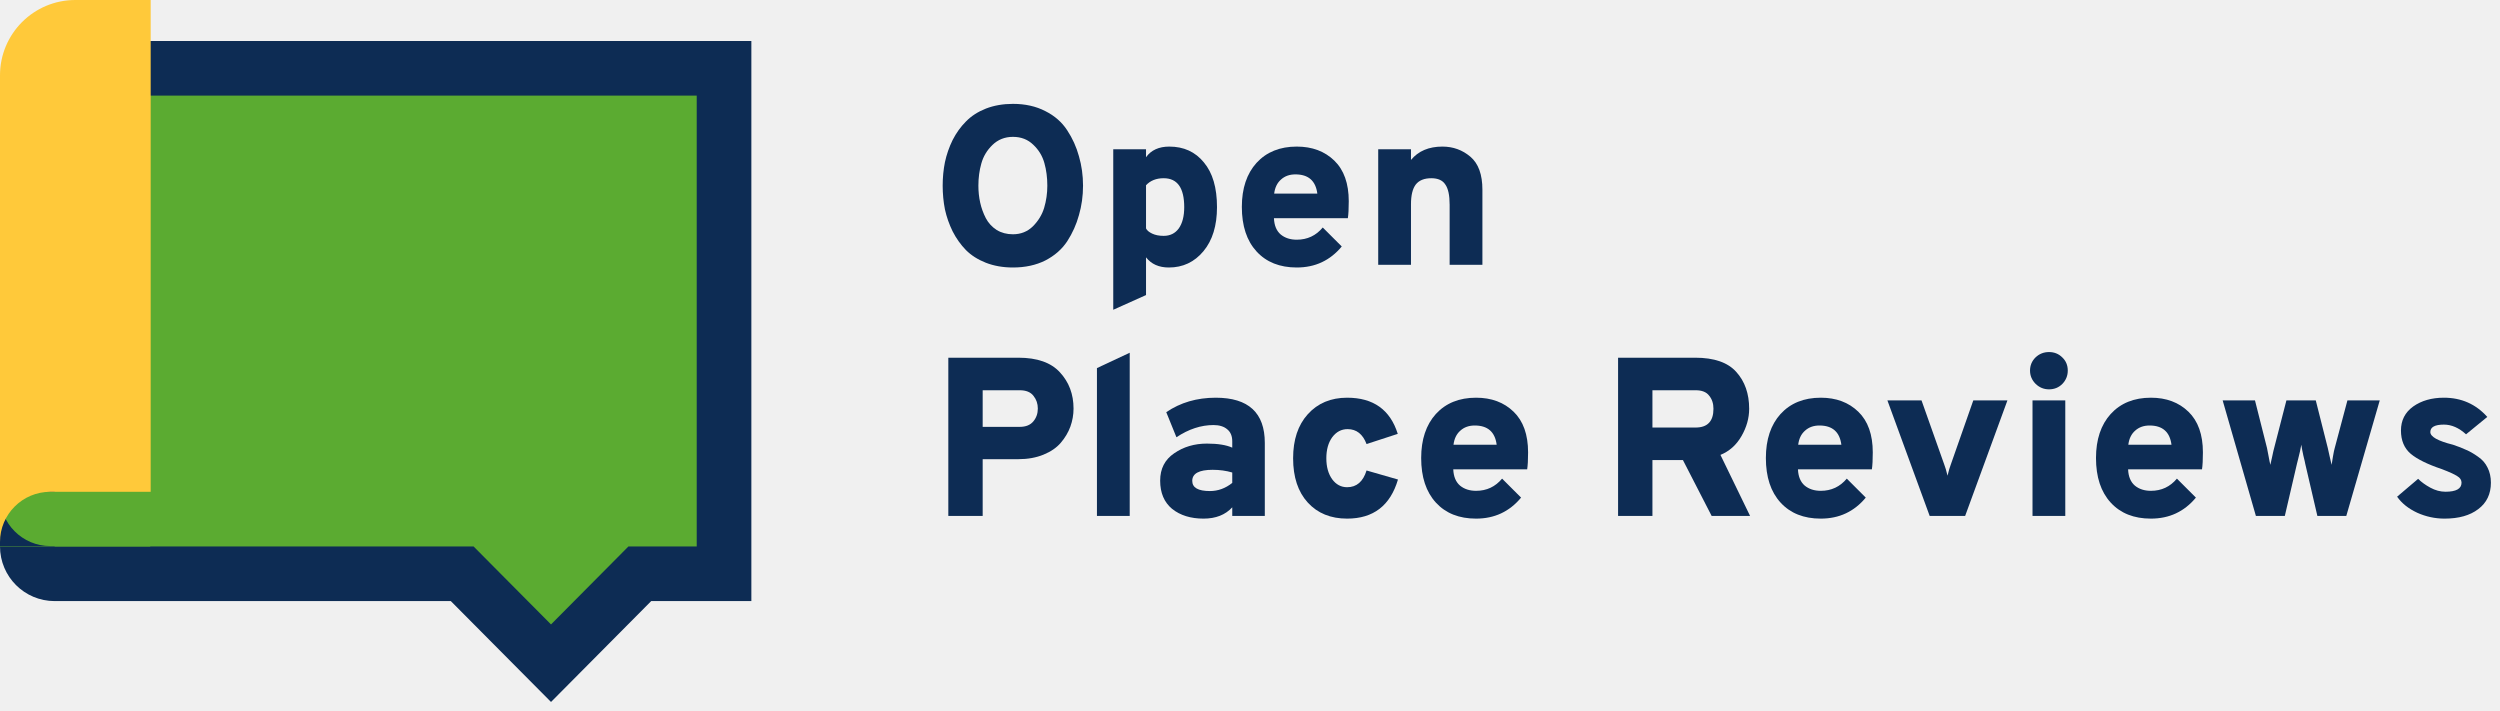
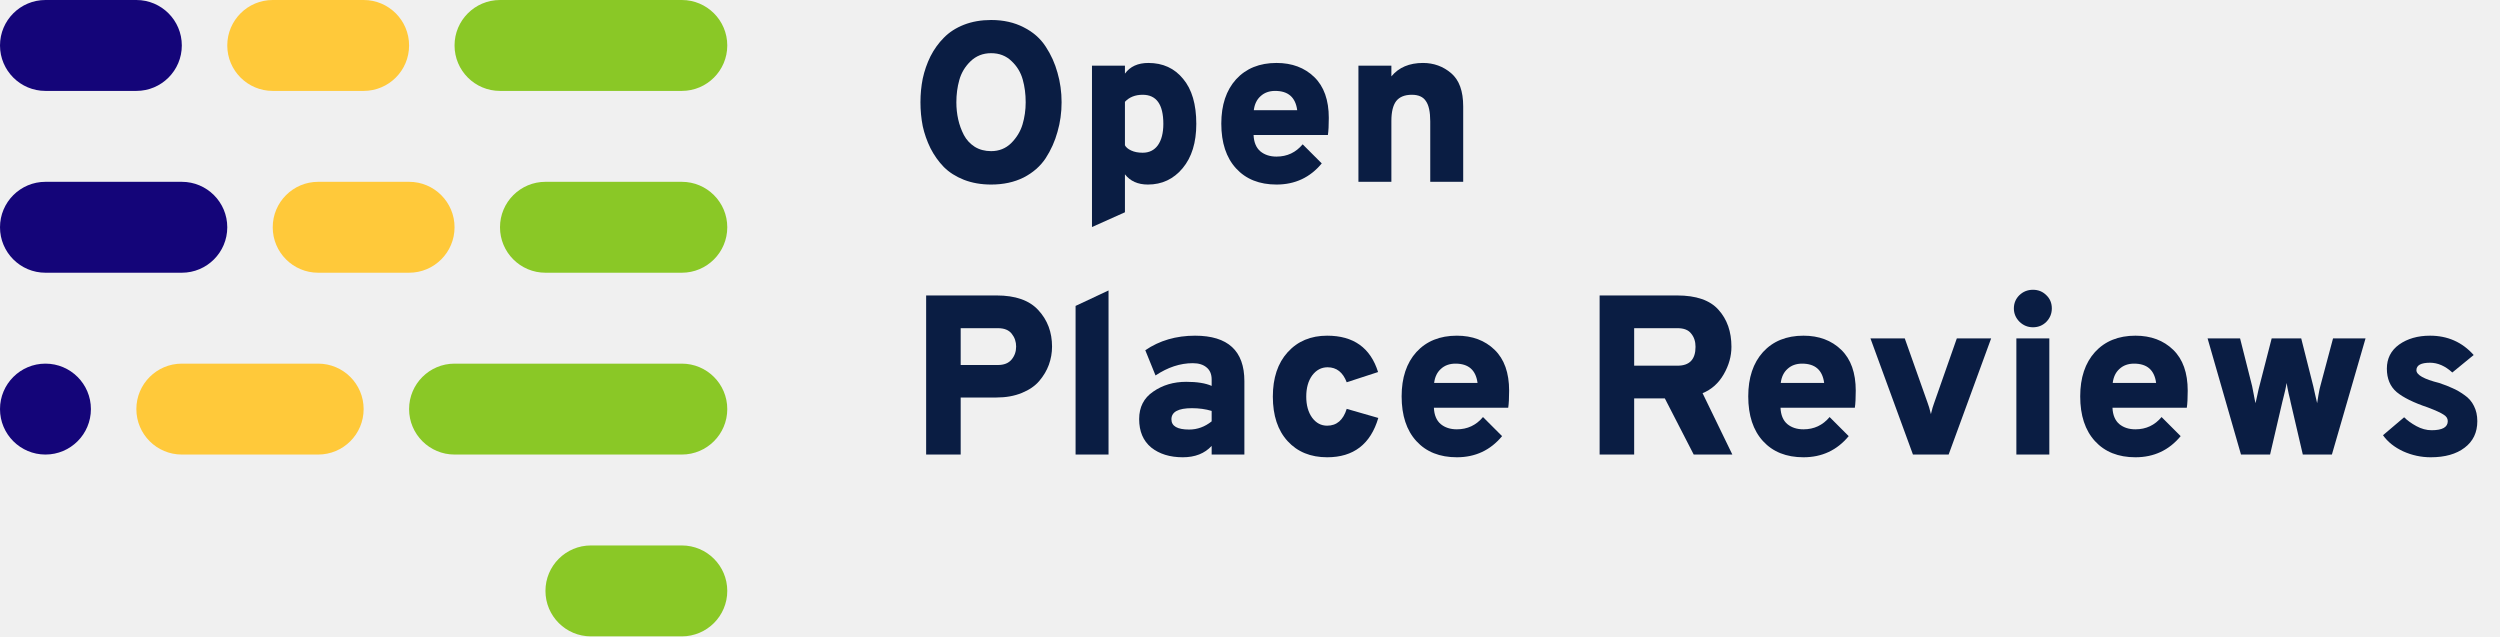
- <svg xmlns="http://www.w3.org/2000/svg" width="183" height="52" viewBox="0 0 183 52" fill="none">
-   <path d="M6 5H53V42H47.667H46.834L46.248 42.591L40.334 48.546L34.419 42.591L33.833 42H33H4C2.896 42 2 41.105 2 40V9C2 6.791 3.791 5 6 5Z" fill="#5BAB31" stroke="#0D2C54" stroke-width="4" />
-   <path d="M0 36H11V40H0V36Z" fill="#5BAB31" />
-   <path d="M0 36.294V39.971H3.677C1.646 39.971 0 38.325 0 36.294Z" fill="#0D2C54" />
-   <path d="M5.515 0H11.03V36H3.677C1.646 36 0 37.646 0 39.676V5.515C0 2.469 2.469 0 5.515 0Z" fill="#FFC93A" />
-   <path d="M74.149 19.581C73.421 19.581 72.759 19.465 72.164 19.233C71.579 19.002 71.094 18.693 70.708 18.307C70.322 17.91 69.996 17.452 69.732 16.934C69.478 16.415 69.29 15.88 69.169 15.329C69.059 14.767 69.004 14.188 69.004 13.592C69.004 12.996 69.059 12.423 69.169 11.871C69.29 11.309 69.478 10.768 69.732 10.25C69.996 9.732 70.322 9.279 70.708 8.893C71.094 8.496 71.579 8.182 72.164 7.95C72.759 7.719 73.421 7.603 74.149 7.603C75.042 7.603 75.831 7.779 76.515 8.132C77.199 8.474 77.734 8.943 78.12 9.539C78.506 10.123 78.792 10.757 78.98 11.441C79.178 12.125 79.278 12.842 79.278 13.592C79.278 14.342 79.178 15.059 78.98 15.743C78.792 16.427 78.506 17.066 78.12 17.662C77.734 18.246 77.199 18.715 76.515 19.068C75.831 19.41 75.042 19.581 74.149 19.581ZM74.149 17.149C74.722 17.149 75.208 16.956 75.605 16.57C76.002 16.173 76.278 15.721 76.432 15.213C76.587 14.695 76.664 14.154 76.664 13.592C76.664 12.996 76.592 12.445 76.449 11.938C76.305 11.419 76.035 10.972 75.638 10.597C75.241 10.211 74.745 10.018 74.149 10.018C73.553 10.018 73.052 10.217 72.644 10.614C72.246 11 71.976 11.452 71.833 11.971C71.689 12.478 71.618 13.018 71.618 13.592C71.618 14.022 71.662 14.436 71.75 14.833C71.838 15.23 71.976 15.61 72.164 15.974C72.351 16.327 72.616 16.614 72.958 16.835C73.3 17.044 73.697 17.149 74.149 17.149Z" fill="#0D2C54" />
-   <path d="M85.56 19.581C84.832 19.581 84.275 19.333 83.889 18.836V21.599L81.49 22.675V10.928H83.889V11.507C84.264 10.989 84.832 10.73 85.593 10.73C86.652 10.73 87.496 11.116 88.124 11.888C88.764 12.649 89.084 13.741 89.084 15.164C89.084 16.52 88.753 17.596 88.091 18.39C87.429 19.184 86.586 19.581 85.56 19.581ZM85.179 17.265C85.654 17.265 86.023 17.083 86.288 16.719C86.553 16.344 86.685 15.825 86.685 15.164C86.685 13.752 86.183 13.046 85.179 13.046C84.639 13.046 84.209 13.217 83.889 13.559V16.719C83.955 16.862 84.104 16.989 84.336 17.099C84.567 17.21 84.849 17.265 85.179 17.265Z" fill="#0D2C54" />
-   <path d="M94.924 19.581C93.677 19.581 92.696 19.189 91.979 18.406C91.262 17.623 90.903 16.537 90.903 15.147C90.903 13.79 91.262 12.715 91.979 11.921C92.707 11.127 93.688 10.73 94.924 10.73C96.049 10.73 96.964 11.072 97.67 11.755C98.376 12.439 98.729 13.432 98.729 14.733C98.729 15.274 98.707 15.688 98.663 15.974H93.253C93.275 16.504 93.44 16.901 93.749 17.165C94.058 17.419 94.449 17.546 94.924 17.546C95.696 17.546 96.33 17.248 96.826 16.653L98.216 18.042C97.367 19.068 96.269 19.581 94.924 19.581ZM93.269 14.171H96.429C96.308 13.233 95.773 12.765 94.824 12.765C94.394 12.765 94.041 12.892 93.766 13.145C93.49 13.388 93.324 13.73 93.269 14.171Z" fill="#0D2C54" />
-   <path d="M106.113 19.382V14.982C106.113 14.298 106.009 13.807 105.799 13.509C105.601 13.2 105.259 13.046 104.773 13.046C104.255 13.046 103.874 13.2 103.632 13.509C103.4 13.818 103.284 14.298 103.284 14.948V19.382H100.885V10.928H103.284V11.706C103.825 11.055 104.591 10.73 105.584 10.73C106.367 10.73 107.051 10.978 107.635 11.474C108.22 11.971 108.512 12.776 108.512 13.89V19.382H106.113Z" fill="#0D2C54" />
-   <path d="M69.417 37.765V26.184H74.546C75.925 26.184 76.939 26.542 77.59 27.259C78.252 27.976 78.583 28.858 78.583 29.906C78.583 30.358 78.506 30.8 78.351 31.23C78.197 31.649 77.965 32.04 77.656 32.404C77.347 32.768 76.923 33.061 76.382 33.281C75.842 33.502 75.23 33.612 74.546 33.612H71.932V37.765H69.417ZM74.645 31.246C75.087 31.246 75.417 31.114 75.638 30.849C75.859 30.585 75.969 30.27 75.969 29.906C75.969 29.553 75.864 29.244 75.654 28.98C75.445 28.704 75.109 28.566 74.645 28.566H71.932V31.246H74.645Z" fill="#0D2C54" />
-   <path d="M80.296 37.765V26.945L82.695 25.82V37.765H80.296Z" fill="#0D2C54" />
-   <path d="M90.201 37.765V37.136C89.694 37.688 88.993 37.963 88.1 37.963C87.163 37.963 86.396 37.726 85.8 37.252C85.216 36.767 84.924 36.077 84.924 35.184C84.924 34.312 85.266 33.645 85.949 33.182C86.633 32.708 87.433 32.471 88.348 32.471C89.142 32.471 89.76 32.57 90.201 32.768V32.305C90.201 31.919 90.08 31.627 89.837 31.428C89.595 31.219 89.258 31.114 88.828 31.114C87.913 31.114 87.008 31.412 86.115 32.007L85.37 30.171C86.407 29.465 87.615 29.112 88.993 29.112C91.387 29.112 92.584 30.215 92.584 32.421V37.765H90.201ZM88.563 35.945C89.159 35.945 89.705 35.746 90.201 35.349V34.588C89.76 34.456 89.28 34.39 88.762 34.39C87.769 34.39 87.273 34.66 87.273 35.2C87.273 35.697 87.703 35.945 88.563 35.945Z" fill="#0D2C54" />
-   <path d="M98.61 37.963C97.407 37.963 96.448 37.572 95.731 36.789C95.014 36.005 94.656 34.925 94.656 33.546C94.656 32.189 95.014 31.114 95.731 30.32C96.459 29.515 97.418 29.112 98.61 29.112C100.529 29.112 101.764 29.994 102.316 31.759L100.032 32.504C99.757 31.776 99.293 31.412 98.643 31.412C98.191 31.412 97.816 31.61 97.518 32.007C97.231 32.404 97.088 32.917 97.088 33.546C97.088 34.175 97.231 34.688 97.518 35.085C97.805 35.471 98.168 35.664 98.61 35.664C99.305 35.664 99.779 35.255 100.032 34.439L102.332 35.101C101.77 37.009 100.529 37.963 98.61 37.963Z" fill="#0D2C54" />
-   <path d="M108.05 37.963C106.804 37.963 105.822 37.572 105.106 36.789C104.389 36.005 104.03 34.919 104.03 33.529C104.03 32.173 104.389 31.097 105.106 30.303C105.833 29.509 106.815 29.112 108.05 29.112C109.175 29.112 110.091 29.454 110.797 30.138C111.503 30.822 111.856 31.814 111.856 33.116C111.856 33.656 111.833 34.07 111.789 34.357H106.379C106.401 34.886 106.567 35.283 106.876 35.548C107.185 35.801 107.576 35.928 108.05 35.928C108.822 35.928 109.457 35.63 109.953 35.035L111.343 36.425C110.493 37.45 109.396 37.963 108.05 37.963ZM106.396 32.553H109.556C109.435 31.616 108.9 31.147 107.951 31.147C107.521 31.147 107.168 31.274 106.892 31.528C106.617 31.77 106.451 32.112 106.396 32.553Z" fill="#0D2C54" />
-   <path d="M118.443 37.765V26.184H124.084C125.474 26.184 126.478 26.531 127.096 27.226C127.724 27.921 128.039 28.82 128.039 29.923C128.039 30.607 127.851 31.274 127.476 31.925C127.101 32.575 126.588 33.033 125.937 33.298L128.105 37.765H125.292L123.191 33.678H120.958V37.765H118.443ZM120.958 31.296H124.118C124.989 31.296 125.425 30.838 125.425 29.923C125.425 29.537 125.32 29.217 125.11 28.963C124.912 28.698 124.581 28.566 124.118 28.566H120.958V31.296Z" fill="#0D2C54" />
-   <path d="M133.282 37.963C132.036 37.963 131.054 37.572 130.337 36.789C129.62 36.005 129.262 34.919 129.262 33.529C129.262 32.173 129.62 31.097 130.337 30.303C131.065 29.509 132.047 29.112 133.282 29.112C134.407 29.112 135.323 29.454 136.028 30.138C136.734 30.822 137.087 31.814 137.087 33.116C137.087 33.656 137.065 34.07 137.021 34.357H131.611C131.633 34.886 131.799 35.283 132.107 35.548C132.416 35.801 132.808 35.928 133.282 35.928C134.054 35.928 134.688 35.63 135.185 35.035L136.574 36.425C135.725 37.45 134.628 37.963 133.282 37.963ZM131.628 32.553H134.788C134.666 31.616 134.131 31.147 133.183 31.147C132.753 31.147 132.4 31.274 132.124 31.528C131.848 31.77 131.683 32.112 131.628 32.553Z" fill="#0D2C54" />
-   <path d="M141.252 37.765L138.158 29.311H140.656L142.327 34.026C142.394 34.191 142.471 34.456 142.559 34.82C142.647 34.456 142.724 34.191 142.791 34.026L144.445 29.311H146.943L143.849 37.765H141.252Z" fill="#0D2C54" />
-   <path d="M149.988 28.5C149.613 28.5 149.288 28.368 149.012 28.103C148.736 27.827 148.598 27.502 148.598 27.127C148.598 26.752 148.731 26.432 148.996 26.167C149.271 25.903 149.602 25.77 149.988 25.77C150.374 25.77 150.7 25.903 150.964 26.167C151.229 26.421 151.361 26.741 151.361 27.127C151.361 27.502 151.229 27.827 150.964 28.103C150.7 28.368 150.374 28.5 149.988 28.5ZM148.78 37.765V29.311H151.179V37.765H148.78Z" fill="#0D2C54" />
-   <path d="M157.448 37.963C156.201 37.963 155.22 37.572 154.503 36.789C153.786 36.005 153.427 34.919 153.427 33.529C153.427 32.173 153.786 31.097 154.503 30.303C155.231 29.509 156.212 29.112 157.448 29.112C158.573 29.112 159.488 29.454 160.194 30.138C160.9 30.822 161.253 31.814 161.253 33.116C161.253 33.656 161.231 34.07 161.186 34.357H155.777C155.799 34.886 155.964 35.283 156.273 35.548C156.582 35.801 156.973 35.928 157.448 35.928C158.22 35.928 158.854 35.63 159.35 35.035L160.74 36.425C159.891 37.45 158.793 37.963 157.448 37.963ZM155.793 32.553H158.953C158.832 31.616 158.297 31.147 157.348 31.147C156.918 31.147 156.565 31.274 156.289 31.528C156.014 31.77 155.848 32.112 155.793 32.553Z" fill="#0D2C54" />
-   <path d="M165.131 37.765L162.699 29.311H165.065L165.942 32.785C165.964 32.873 166.002 33.072 166.058 33.38C166.113 33.689 166.157 33.904 166.19 34.026C166.212 33.949 166.256 33.75 166.322 33.43C166.388 33.11 166.438 32.895 166.471 32.785L167.365 29.311H169.515L170.392 32.785C170.414 32.873 170.458 33.072 170.524 33.38C170.591 33.689 170.64 33.904 170.673 34.026C170.695 33.926 170.729 33.722 170.773 33.414C170.828 33.094 170.872 32.884 170.905 32.785L171.831 29.311H174.197L171.749 37.765H169.631L168.738 33.926C168.738 33.893 168.694 33.7 168.605 33.347C168.528 32.995 168.479 32.73 168.456 32.553C168.434 32.686 168.401 32.851 168.357 33.05C168.313 33.237 168.269 33.419 168.225 33.596C168.181 33.772 168.153 33.882 168.142 33.926L167.249 37.765H165.131Z" fill="#0D2C54" />
-   <path d="M178.943 37.963C178.248 37.963 177.581 37.82 176.941 37.533C176.301 37.235 175.81 36.844 175.468 36.358L177.007 35.051C177.239 35.283 177.536 35.498 177.9 35.697C178.264 35.895 178.634 35.995 179.009 35.995C179.792 35.995 180.184 35.774 180.184 35.333C180.184 35.134 180.079 34.974 179.869 34.853C179.671 34.721 179.296 34.55 178.744 34.34C177.696 33.987 176.935 33.612 176.461 33.215C175.987 32.807 175.75 32.239 175.75 31.511C175.75 30.772 176.048 30.188 176.643 29.757C177.25 29.327 178 29.112 178.893 29.112C180.173 29.112 181.231 29.581 182.07 30.518L180.514 31.792C179.996 31.318 179.456 31.081 178.893 31.081C178.231 31.081 177.9 31.263 177.9 31.627C177.9 31.969 178.452 32.278 179.555 32.553C179.952 32.686 180.277 32.812 180.531 32.934C180.796 33.044 181.082 33.21 181.391 33.43C181.7 33.64 181.932 33.904 182.086 34.224C182.252 34.544 182.334 34.914 182.334 35.333C182.334 36.16 182.025 36.805 181.408 37.268C180.801 37.732 179.979 37.963 178.943 37.963Z" fill="#0D2C54" />
+ <svg xmlns="http://www.w3.org/2000/svg" width="275" height="70" viewBox="0 0 275 70" fill="none">
+   <g clip-path="url(#clip0)">
+     <rect width="20" height="10" rx="5" transform="matrix(-1 0 0 1 80 60)" fill="#8AC826" />
+     <rect width="20" height="10" rx="5" fill="#140579" />
+     <rect x="25" width="20" height="10" rx="5" fill="#FFC93A" />
+     <rect x="50" width="30" height="10" rx="5" fill="#8AC826" />
+     <rect width="25" height="10" rx="5" transform="matrix(-1 0 0 1 80 20)" fill="#8AC826" />
+     <rect width="20" height="10" rx="5" transform="matrix(-1 0 0 1 50 20)" fill="#FFC93A" />
+     <rect width="25" height="10" rx="5" transform="matrix(-1 0 0 1 25 20)" fill="#140579" />
+     <rect width="35" height="10" rx="5" transform="matrix(-1 0 0 1 80 40)" fill="#8AC826" />
+     <rect width="25" height="10" rx="5" transform="matrix(-1 0 0 1 40 40)" fill="#FFC93A" />
+     <rect width="10" height="10" rx="5" transform="matrix(-1 0 0 1 10 40)" fill="#140579" />
+     <path d="M109.025 20.3C107.925 20.3 106.925 20.125 106.025 19.775C105.142 19.425 104.408 18.958 103.825 18.375C103.242 17.775 102.75 17.083 102.35 16.3C101.967 15.517 101.683 14.708 101.5 13.875C101.333 13.025 101.25 12.15 101.25 11.25C101.25 10.35 101.333 9.483 101.5 8.65C101.683 7.8 101.967 6.983 102.35 6.2C102.75 5.417 103.242 4.733 103.825 4.15C104.408 3.55 105.142 3.075 106.025 2.725C106.925 2.375 107.925 2.2 109.025 2.2C110.375 2.2 111.567 2.467 112.6 3C113.633 3.517 114.442 4.225 115.025 5.125C115.608 6.008 116.042 6.967 116.325 8C116.625 9.033 116.775 10.117 116.775 11.25C116.775 12.383 116.625 13.467 116.325 14.5C116.042 15.533 115.608 16.5 115.025 17.4C114.442 18.283 113.633 18.992 112.6 19.525C111.567 20.042 110.375 20.3 109.025 20.3ZM109.025 16.625C109.892 16.625 110.625 16.333 111.225 15.75C111.825 15.15 112.242 14.467 112.475 13.7C112.708 12.917 112.825 12.1 112.825 11.25C112.825 10.35 112.717 9.517 112.5 8.75C112.283 7.967 111.875 7.292 111.275 6.725C110.675 6.142 109.925 5.85 109.025 5.85C108.125 5.85 107.367 6.15 106.75 6.75C106.15 7.333 105.742 8.017 105.525 8.8C105.308 9.567 105.2 10.383 105.2 11.25C105.2 11.9 105.267 12.525 105.4 13.125C105.533 13.725 105.742 14.3 106.025 14.85C106.308 15.383 106.708 15.817 107.225 16.15C107.742 16.467 108.342 16.625 109.025 16.625Z" fill="#0A1D43" />
+     <path d="M126.268 20.3C125.168 20.3 124.326 19.925 123.743 19.175V23.35L120.118 24.975V7.225H123.743V8.1C124.31 7.317 125.168 6.925 126.318 6.925C127.918 6.925 129.193 7.508 130.143 8.675C131.11 9.825 131.593 11.475 131.593 13.625C131.593 15.675 131.093 17.3 130.093 18.5C129.093 19.7 127.818 20.3 126.268 20.3ZM125.693 16.8C126.41 16.8 126.968 16.525 127.368 15.975C127.768 15.408 127.968 14.625 127.968 13.625C127.968 11.492 127.21 10.425 125.693 10.425C124.876 10.425 124.226 10.683 123.743 11.2V15.975C123.843 16.192 124.068 16.383 124.418 16.55C124.768 16.717 125.193 16.8 125.693 16.8Z" fill="#0A1D43" />
+     <path d="M140.418 20.3C138.534 20.3 137.051 19.708 135.968 18.525C134.884 17.342 134.343 15.7 134.343 13.6C134.343 11.55 134.884 9.925 135.968 8.725C137.068 7.525 138.551 6.925 140.418 6.925C142.118 6.925 143.501 7.442 144.568 8.475C145.634 9.508 146.168 11.008 146.168 12.975C146.168 13.792 146.134 14.417 146.068 14.85H137.893C137.926 15.65 138.176 16.25 138.643 16.65C139.109 17.033 139.701 17.225 140.418 17.225C141.584 17.225 142.543 16.775 143.293 15.875L145.393 17.975C144.109 19.525 142.451 20.3 140.418 20.3ZM137.918 12.125H142.693C142.509 10.708 141.701 10 140.268 10C139.618 10 139.084 10.192 138.668 10.575C138.251 10.942 138.001 11.458 137.918 12.125Z" fill="#0A1D43" />
+     <path d="M157.327 20V13.35C157.327 12.317 157.168 11.575 156.852 11.125C156.552 10.658 156.035 10.425 155.302 10.425C154.518 10.425 153.943 10.658 153.577 11.125C153.227 11.592 153.052 12.317 153.052 13.3V20H149.427V7.225H153.052V8.4C153.868 7.417 155.027 6.925 156.527 6.925C157.71 6.925 158.743 7.3 159.627 8.05C160.51 8.8 160.952 10.017 160.952 11.7V20H157.327Z" fill="#0A1D43" />
+     <path d="M101.875 50V32.5H109.625C111.708 32.5 113.242 33.042 114.225 34.125C115.225 35.208 115.725 36.542 115.725 38.125C115.725 38.808 115.608 39.475 115.375 40.125C115.142 40.758 114.792 41.35 114.325 41.9C113.858 42.45 113.217 42.892 112.4 43.225C111.583 43.558 110.658 43.725 109.625 43.725H105.675V50H101.875ZM109.775 40.15C110.442 40.15 110.942 39.95 111.275 39.55C111.608 39.15 111.775 38.675 111.775 38.125C111.775 37.592 111.617 37.125 111.3 36.725C110.983 36.308 110.475 36.1 109.775 36.1H105.675V40.15H109.775Z" fill="#0A1D43" />
+     <path d="M118.314 50V33.65L121.939 31.95V50H118.314Z" fill="#0A1D43" />
+     <path d="M133.282 50V49.05C132.515 49.883 131.457 50.3 130.107 50.3C128.69 50.3 127.532 49.942 126.632 49.225C125.748 48.492 125.307 47.45 125.307 46.1C125.307 44.783 125.823 43.775 126.857 43.075C127.89 42.358 129.098 42 130.482 42C131.682 42 132.615 42.15 133.282 42.45V41.75C133.282 41.167 133.098 40.725 132.732 40.425C132.365 40.108 131.857 39.95 131.207 39.95C129.823 39.95 128.457 40.4 127.107 41.3L125.982 38.525C127.548 37.458 129.373 36.925 131.457 36.925C135.073 36.925 136.882 38.592 136.882 41.925V50H133.282ZM130.807 47.25C131.707 47.25 132.532 46.95 133.282 46.35V45.2C132.615 45 131.89 44.9 131.107 44.9C129.607 44.9 128.857 45.308 128.857 46.125C128.857 46.875 129.507 47.25 130.807 47.25Z" fill="#0A1D43" />
+     <path d="M145.988 50.3C144.171 50.3 142.721 49.708 141.638 48.525C140.554 47.342 140.013 45.708 140.013 43.625C140.013 41.575 140.554 39.95 141.638 38.75C142.738 37.533 144.188 36.925 145.988 36.925C148.888 36.925 150.754 38.258 151.588 40.925L148.138 42.05C147.721 40.95 147.021 40.4 146.038 40.4C145.354 40.4 144.788 40.7 144.338 41.3C143.904 41.9 143.688 42.675 143.688 43.625C143.688 44.575 143.904 45.35 144.338 45.95C144.771 46.533 145.321 46.825 145.988 46.825C147.038 46.825 147.754 46.208 148.138 44.975L151.613 45.975C150.763 48.858 148.888 50.3 145.988 50.3Z" fill="#0A1D43" />
+     <path d="M160.254 50.3C158.37 50.3 156.887 49.708 155.804 48.525C154.72 47.342 154.179 45.7 154.179 43.6C154.179 41.55 154.72 39.925 155.804 38.725C156.904 37.525 158.387 36.925 160.254 36.925C161.954 36.925 163.337 37.442 164.404 38.475C165.47 39.508 166.004 41.008 166.004 42.975C166.004 43.792 165.97 44.417 165.904 44.85H157.729C157.762 45.65 158.012 46.25 158.479 46.65C158.945 47.033 159.537 47.225 160.254 47.225C161.42 47.225 162.379 46.775 163.129 45.875L165.229 47.975C163.945 49.525 162.287 50.3 160.254 50.3ZM157.754 42.125H162.529C162.345 40.708 161.537 40 160.104 40C159.454 40 158.92 40.192 158.504 40.575C158.087 40.942 157.837 41.458 157.754 42.125Z" fill="#0A1D43" />
+     <path d="M175.958 50V32.5H184.483C186.583 32.5 188.1 33.025 189.033 34.075C189.983 35.125 190.458 36.483 190.458 38.15C190.458 39.183 190.175 40.192 189.608 41.175C189.041 42.158 188.266 42.85 187.283 43.25L190.558 50H186.308L183.133 43.825H179.758V50H175.958ZM179.758 40.225H184.533C185.85 40.225 186.508 39.533 186.508 38.15C186.508 37.567 186.35 37.083 186.033 36.7C185.733 36.3 185.233 36.1 184.533 36.1H179.758V40.225Z" fill="#0A1D43" />
+     <path d="M198.382 50.3C196.498 50.3 195.015 49.708 193.932 48.525C192.848 47.342 192.307 45.7 192.307 43.6C192.307 41.55 192.848 39.925 193.932 38.725C195.032 37.525 196.515 36.925 198.382 36.925C200.082 36.925 201.465 37.442 202.532 38.475C203.598 39.508 204.132 41.008 204.132 42.975C204.132 43.792 204.098 44.417 204.032 44.85H195.857C195.89 45.65 196.14 46.25 196.607 46.65C197.073 47.033 197.665 47.225 198.382 47.225C199.548 47.225 200.507 46.775 201.257 45.875L203.357 47.975C202.073 49.525 200.415 50.3 198.382 50.3ZM195.882 42.125H200.657C200.473 40.708 199.665 40 198.232 40C197.582 40 197.048 40.192 196.632 40.575C196.215 40.942 195.965 41.458 195.882 42.125Z" fill="#0A1D43" />
+     <path d="M210.425 50L205.75 37.225H209.525L212.05 44.35C212.15 44.6 212.267 45 212.4 45.55C212.533 45 212.65 44.6 212.75 44.35L215.25 37.225H219.025L214.35 50H210.425Z" fill="#0A1D43" />
+     <path d="M223.626 36C223.06 36 222.568 35.8 222.151 35.4C221.735 34.983 221.526 34.492 221.526 33.925C221.526 33.358 221.726 32.875 222.126 32.475C222.543 32.075 223.043 31.875 223.626 31.875C224.21 31.875 224.701 32.075 225.101 32.475C225.501 32.858 225.701 33.342 225.701 33.925C225.701 34.492 225.501 34.983 225.101 35.4C224.701 35.8 224.21 36 223.626 36ZM221.801 50V37.225H225.426V50H221.801Z" fill="#0A1D43" />
+     <path d="M234.898 50.3C233.015 50.3 231.532 49.708 230.448 48.525C229.365 47.342 228.823 45.7 228.823 43.6C228.823 41.55 229.365 39.925 230.448 38.725C231.548 37.525 233.032 36.925 234.898 36.925C236.598 36.925 237.982 37.442 239.048 38.475C240.115 39.508 240.648 41.008 240.648 42.975C240.648 43.792 240.615 44.417 240.548 44.85H232.373C232.407 45.65 232.657 46.25 233.123 46.65C233.59 47.033 234.182 47.225 234.898 47.225C236.065 47.225 237.023 46.775 237.773 45.875L239.873 47.975C238.59 49.525 236.932 50.3 234.898 50.3ZM232.398 42.125H237.173C236.99 40.708 236.182 40 234.748 40C234.098 40 233.565 40.192 233.148 40.575C232.732 40.942 232.482 41.458 232.398 42.125Z" fill="#0A1D43" />
+     <path d="M246.509 50L242.834 37.225H246.409L247.734 42.475C247.767 42.608 247.826 42.908 247.909 43.375C247.992 43.842 248.059 44.167 248.109 44.35C248.142 44.233 248.209 43.933 248.309 43.45C248.409 42.967 248.484 42.642 248.534 42.475L249.884 37.225H253.134L254.459 42.475C254.492 42.608 254.559 42.908 254.659 43.375C254.759 43.842 254.834 44.167 254.884 44.35C254.917 44.2 254.967 43.892 255.034 43.425C255.117 42.942 255.184 42.625 255.234 42.475L256.634 37.225H260.209L256.509 50H253.309L251.959 44.2C251.959 44.15 251.892 43.858 251.759 43.325C251.642 42.792 251.567 42.392 251.534 42.125C251.501 42.325 251.451 42.575 251.384 42.875C251.317 43.158 251.251 43.433 251.184 43.7C251.117 43.967 251.076 44.133 251.059 44.2L249.709 50H246.509Z" fill="#0A1D43" />
+     <path d="M267.38 50.3C266.33 50.3 265.322 50.083 264.355 49.65C263.388 49.2 262.647 48.608 262.13 47.875L264.455 45.9C264.805 46.25 265.255 46.575 265.805 46.875C266.355 47.175 266.913 47.325 267.48 47.325C268.663 47.325 269.255 46.992 269.255 46.325C269.255 46.025 269.097 45.783 268.78 45.6C268.48 45.4 267.913 45.142 267.08 44.825C265.497 44.292 264.347 43.725 263.63 43.125C262.913 42.508 262.555 41.65 262.555 40.55C262.555 39.433 263.005 38.55 263.905 37.9C264.822 37.25 265.955 36.925 267.305 36.925C269.238 36.925 270.838 37.633 272.105 39.05L269.755 40.975C268.972 40.258 268.155 39.9 267.305 39.9C266.305 39.9 265.805 40.175 265.805 40.725C265.805 41.242 266.638 41.708 268.305 42.125C268.905 42.325 269.397 42.517 269.78 42.7C270.18 42.867 270.613 43.117 271.08 43.45C271.547 43.767 271.897 44.167 272.13 44.65C272.38 45.133 272.505 45.692 272.505 46.325C272.505 47.575 272.038 48.55 271.105 49.25C270.188 49.95 268.947 50.3 267.38 50.3Z" fill="#0A1D43" />
+   </g>
+   <defs>
+     <clipPath id="clip0">
+       <rect width="275" height="70" fill="white" />
+     </clipPath>
+   </defs>
</svg>
